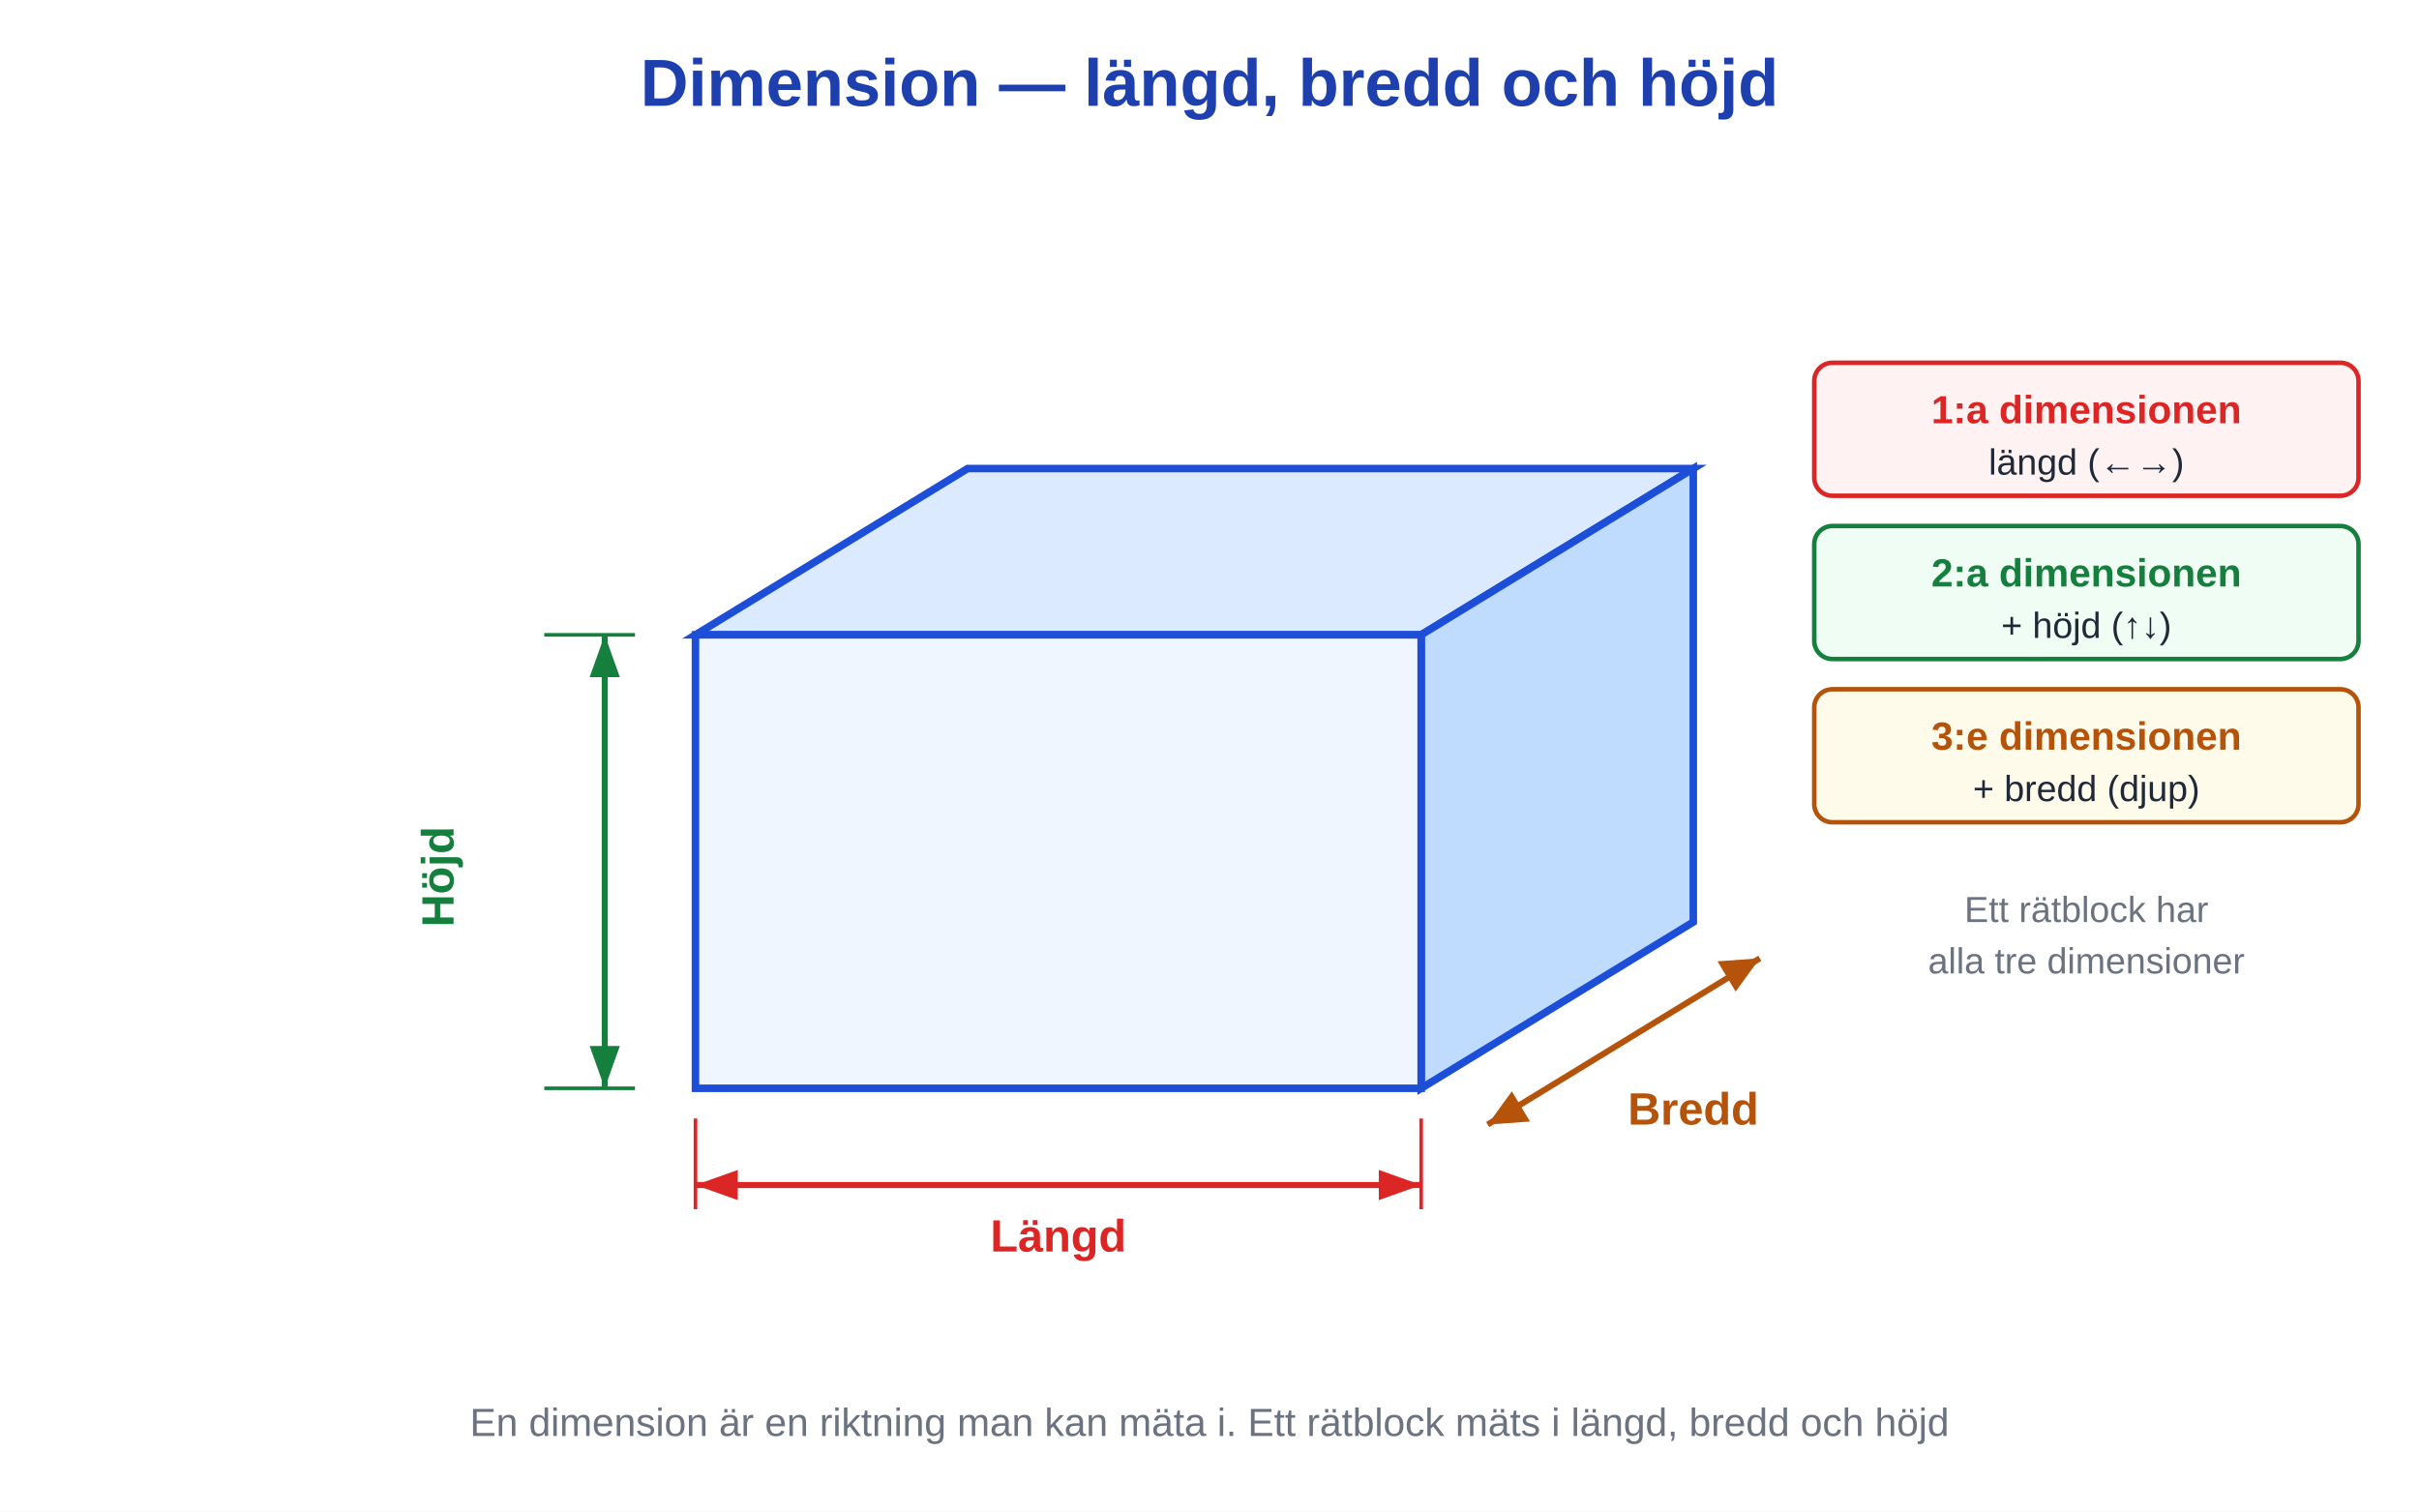
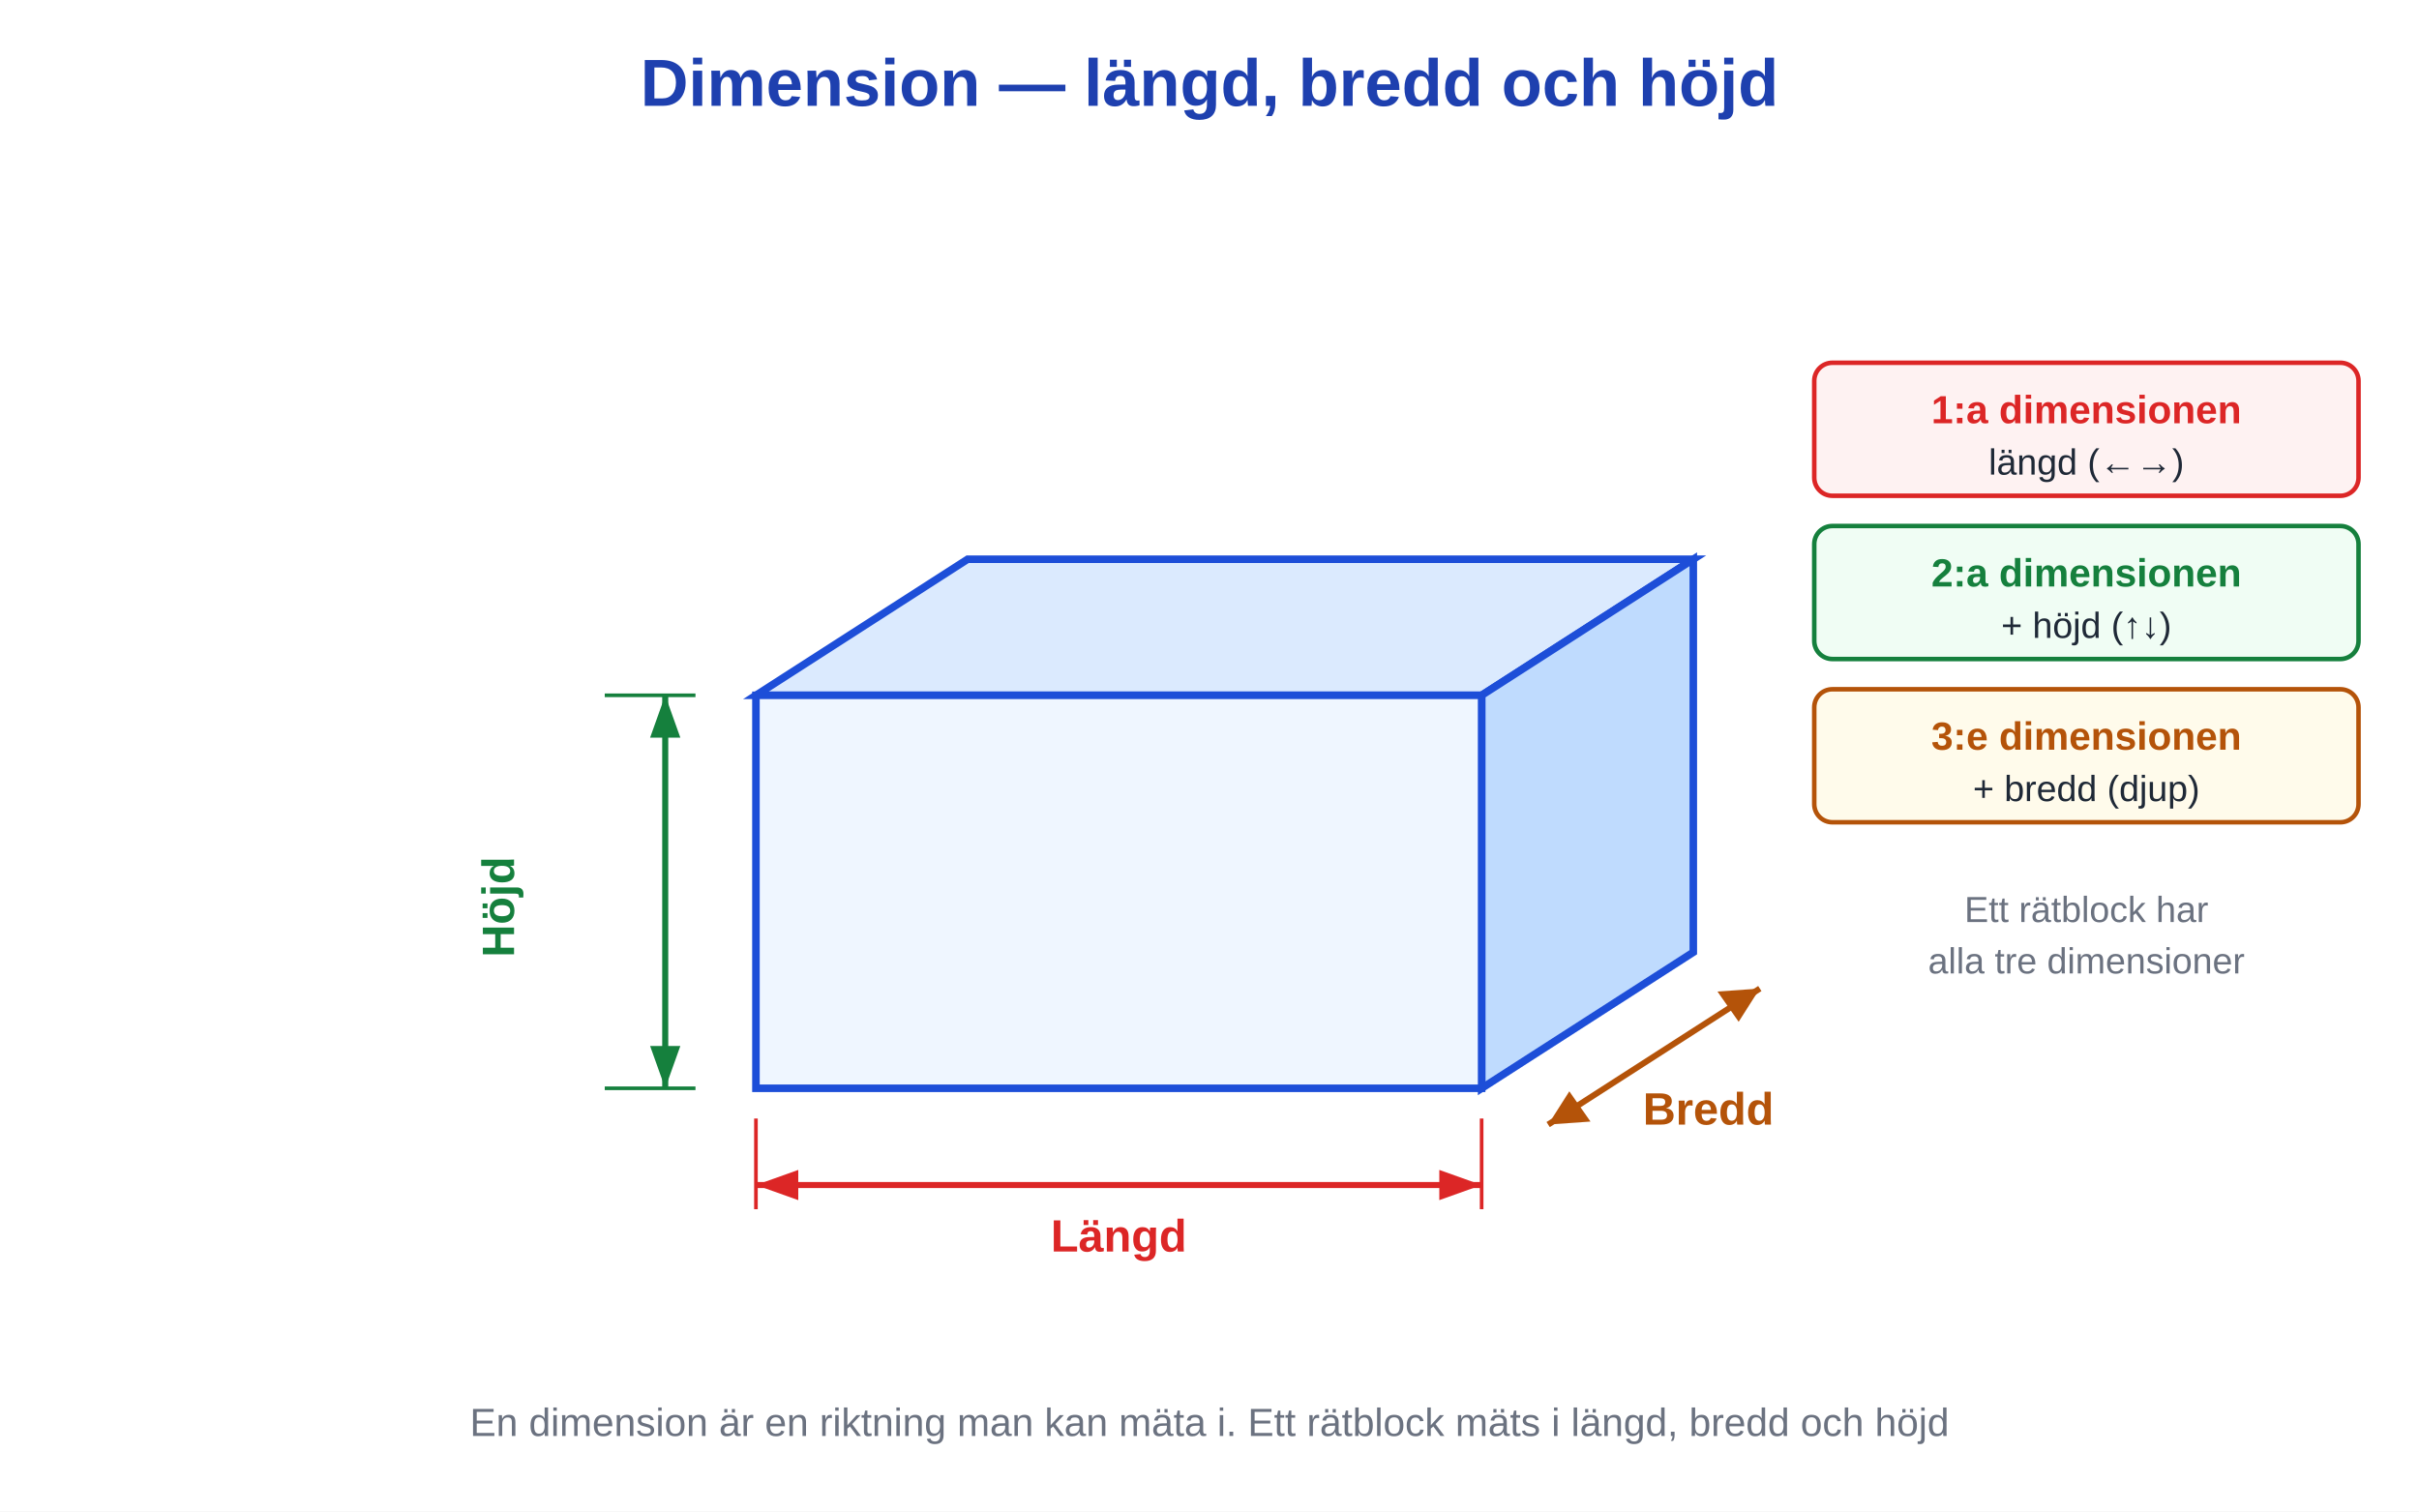
<svg xmlns="http://www.w3.org/2000/svg" viewBox="0 0 800 500" width="800" height="500">
  <rect width="800" height="500" fill="white" />
  <text x="400" y="35" font-family="Arial,sans-serif" font-size="22" fill="#1e40af" text-anchor="middle" font-weight="bold">Dimension — längd, bredd och höjd</text>
-   <polygon points="320,305 560,305 560,155 320,155" fill="none" stroke="#9ca3af" stroke-width="1.3" stroke-dasharray="5,4" />
-   <line x1="230" y1="360" x2="320" y2="305" stroke="#9ca3af" stroke-width="1.3" stroke-dasharray="5,4" />
-   <polygon points="230,210 470,210 560,155 320,155" fill="#dbeafe" stroke="#1d4ed8" stroke-width="2.5" />
-   <polygon points="470,210 560,155 560,305 470,360" fill="#bfdbfe" stroke="#1d4ed8" stroke-width="2.5" />
-   <polygon points="230,210 470,210 470,360 230,360" fill="#eff6ff" stroke="#1d4ed8" stroke-width="2.5" />
-   <line x1="230" y1="392" x2="470" y2="392" stroke="#dc2626" stroke-width="2" />
-   <polygon points="230,392 244,387 244,397" fill="#dc2626" />
-   <polygon points="470,392 456,387 456,397" fill="#dc2626" />
-   <line x1="230" y1="370" x2="230" y2="400" stroke="#dc2626" stroke-width="1.2" />
-   <line x1="470" y1="370" x2="470" y2="400" stroke="#dc2626" stroke-width="1.2" />
-   <text x="350" y="414" font-family="Arial,sans-serif" font-size="15" fill="#dc2626" text-anchor="middle" font-weight="bold">Längd</text>
-   <line x1="200" y1="360" x2="200" y2="210" stroke="#15803d" stroke-width="2" />
-   <polygon points="200,360 195,346 205,346" fill="#15803d" />
-   <polygon points="200,210 195,224 205,224" fill="#15803d" />
-   <line x1="180" y1="360" x2="210" y2="360" stroke="#15803d" stroke-width="1.2" />
-   <line x1="180" y1="210" x2="210" y2="210" stroke="#15803d" stroke-width="1.2" />
-   <text x="150" y="290" font-family="Arial,sans-serif" font-size="15" fill="#15803d" text-anchor="middle" font-weight="bold" transform="rotate(-90 150 290)">Höjd</text>
-   <line x1="492" y1="372" x2="582" y2="317" stroke="#b45309" stroke-width="2" />
-   <polygon points="492,372 506,371 500,361" fill="#b45309" />
-   <polygon points="582,317 568,318 574,328" fill="#b45309" />
-   <text x="560" y="372" font-family="Arial,sans-serif" font-size="15" fill="#b45309" text-anchor="middle" font-weight="bold">Bredd</text>
+   <line x1="250" y1="360" x2="320" y2="315" stroke="#9ca3af" stroke-width="1.3" stroke-dasharray="5,4" />
+   <line x1="320" y1="315" x2="560" y2="315" stroke="#9ca3af" stroke-width="1.3" stroke-dasharray="5,4" />
+   <line x1="320" y1="315" x2="320" y2="185" stroke="#9ca3af" stroke-width="1.3" stroke-dasharray="5,4" />
+   <polygon points="250,230 490,230 560,185 320,185" fill="#dbeafe" stroke="#1d4ed8" stroke-width="2.5" />
+   <polygon points="490,230 560,185 560,315 490,360" fill="#bfdbfe" stroke="#1d4ed8" stroke-width="2.5" />
+   <rect x="250" y="230" width="240" height="130" fill="#eff6ff" stroke="#1d4ed8" stroke-width="2.5" />
+   <line x1="250" y1="392" x2="490" y2="392" stroke="#dc2626" stroke-width="2" />
+   <polygon points="250,392 264,387 264,397" fill="#dc2626" />
+   <polygon points="490,392 476,387 476,397" fill="#dc2626" />
+   <line x1="250" y1="370" x2="250" y2="400" stroke="#dc2626" stroke-width="1.2" />
+   <line x1="490" y1="370" x2="490" y2="400" stroke="#dc2626" stroke-width="1.2" />
+   <text x="370" y="414" font-family="Arial,sans-serif" font-size="15" fill="#dc2626" text-anchor="middle" font-weight="bold">Längd</text>
+   <line x1="220" y1="360" x2="220" y2="230" stroke="#15803d" stroke-width="2" />
+   <polygon points="220,360 215,346 225,346" fill="#15803d" />
+   <polygon points="220,230 215,244 225,244" fill="#15803d" />
+   <line x1="200" y1="360" x2="230" y2="360" stroke="#15803d" stroke-width="1.2" />
+   <line x1="200" y1="230" x2="230" y2="230" stroke="#15803d" stroke-width="1.2" />
+   <text x="170" y="300" font-family="Arial,sans-serif" font-size="15" fill="#15803d" text-anchor="middle" font-weight="bold" transform="rotate(-90 170 300)">Höjd</text>
+   <line x1="512" y1="372" x2="582" y2="327" stroke="#b45309" stroke-width="2" />
+   <polygon points="512,372 526,371 519,361" fill="#b45309" />
+   <polygon points="582,327 568,328 575,338" fill="#b45309" />
+   <text x="565" y="372" font-family="Arial,sans-serif" font-size="15" fill="#b45309" text-anchor="middle" font-weight="bold">Bredd</text>
  <rect x="600" y="120" width="180" height="44" fill="#fef2f2" stroke="#dc2626" stroke-width="1.5" rx="6" />
  <text x="690" y="140" font-family="Arial,sans-serif" font-size="13" fill="#dc2626" text-anchor="middle" font-weight="bold">1:a dimensionen</text>
  <text x="690" y="157" font-family="Arial,sans-serif" font-size="12" fill="#1f2937" text-anchor="middle">längd (←→)</text>
  <rect x="600" y="174" width="180" height="44" fill="#f0fdf4" stroke="#15803d" stroke-width="1.5" rx="6" />
  <text x="690" y="194" font-family="Arial,sans-serif" font-size="13" fill="#15803d" text-anchor="middle" font-weight="bold">2:a dimensionen</text>
  <text x="690" y="211" font-family="Arial,sans-serif" font-size="12" fill="#1f2937" text-anchor="middle">+ höjd (↑↓)</text>
  <rect x="600" y="228" width="180" height="44" fill="#fffbeb" stroke="#b45309" stroke-width="1.5" rx="6" />
  <text x="690" y="248" font-family="Arial,sans-serif" font-size="13" fill="#b45309" text-anchor="middle" font-weight="bold">3:e dimensionen</text>
  <text x="690" y="265" font-family="Arial,sans-serif" font-size="12" fill="#1f2937" text-anchor="middle">+ bredd (djup)</text>
  <text x="690" y="305" font-family="Arial,sans-serif" font-size="12" fill="#6b7280" text-anchor="middle">Ett rätblock har</text>
  <text x="690" y="322" font-family="Arial,sans-serif" font-size="12" fill="#6b7280" text-anchor="middle">alla tre dimensioner</text>
  <text x="400" y="475" font-family="Arial,sans-serif" font-size="13" fill="#6b7280" text-anchor="middle">En dimension är en riktning man kan mäta i. Ett rätblock mäts i längd, bredd och höjd</text>
</svg>
